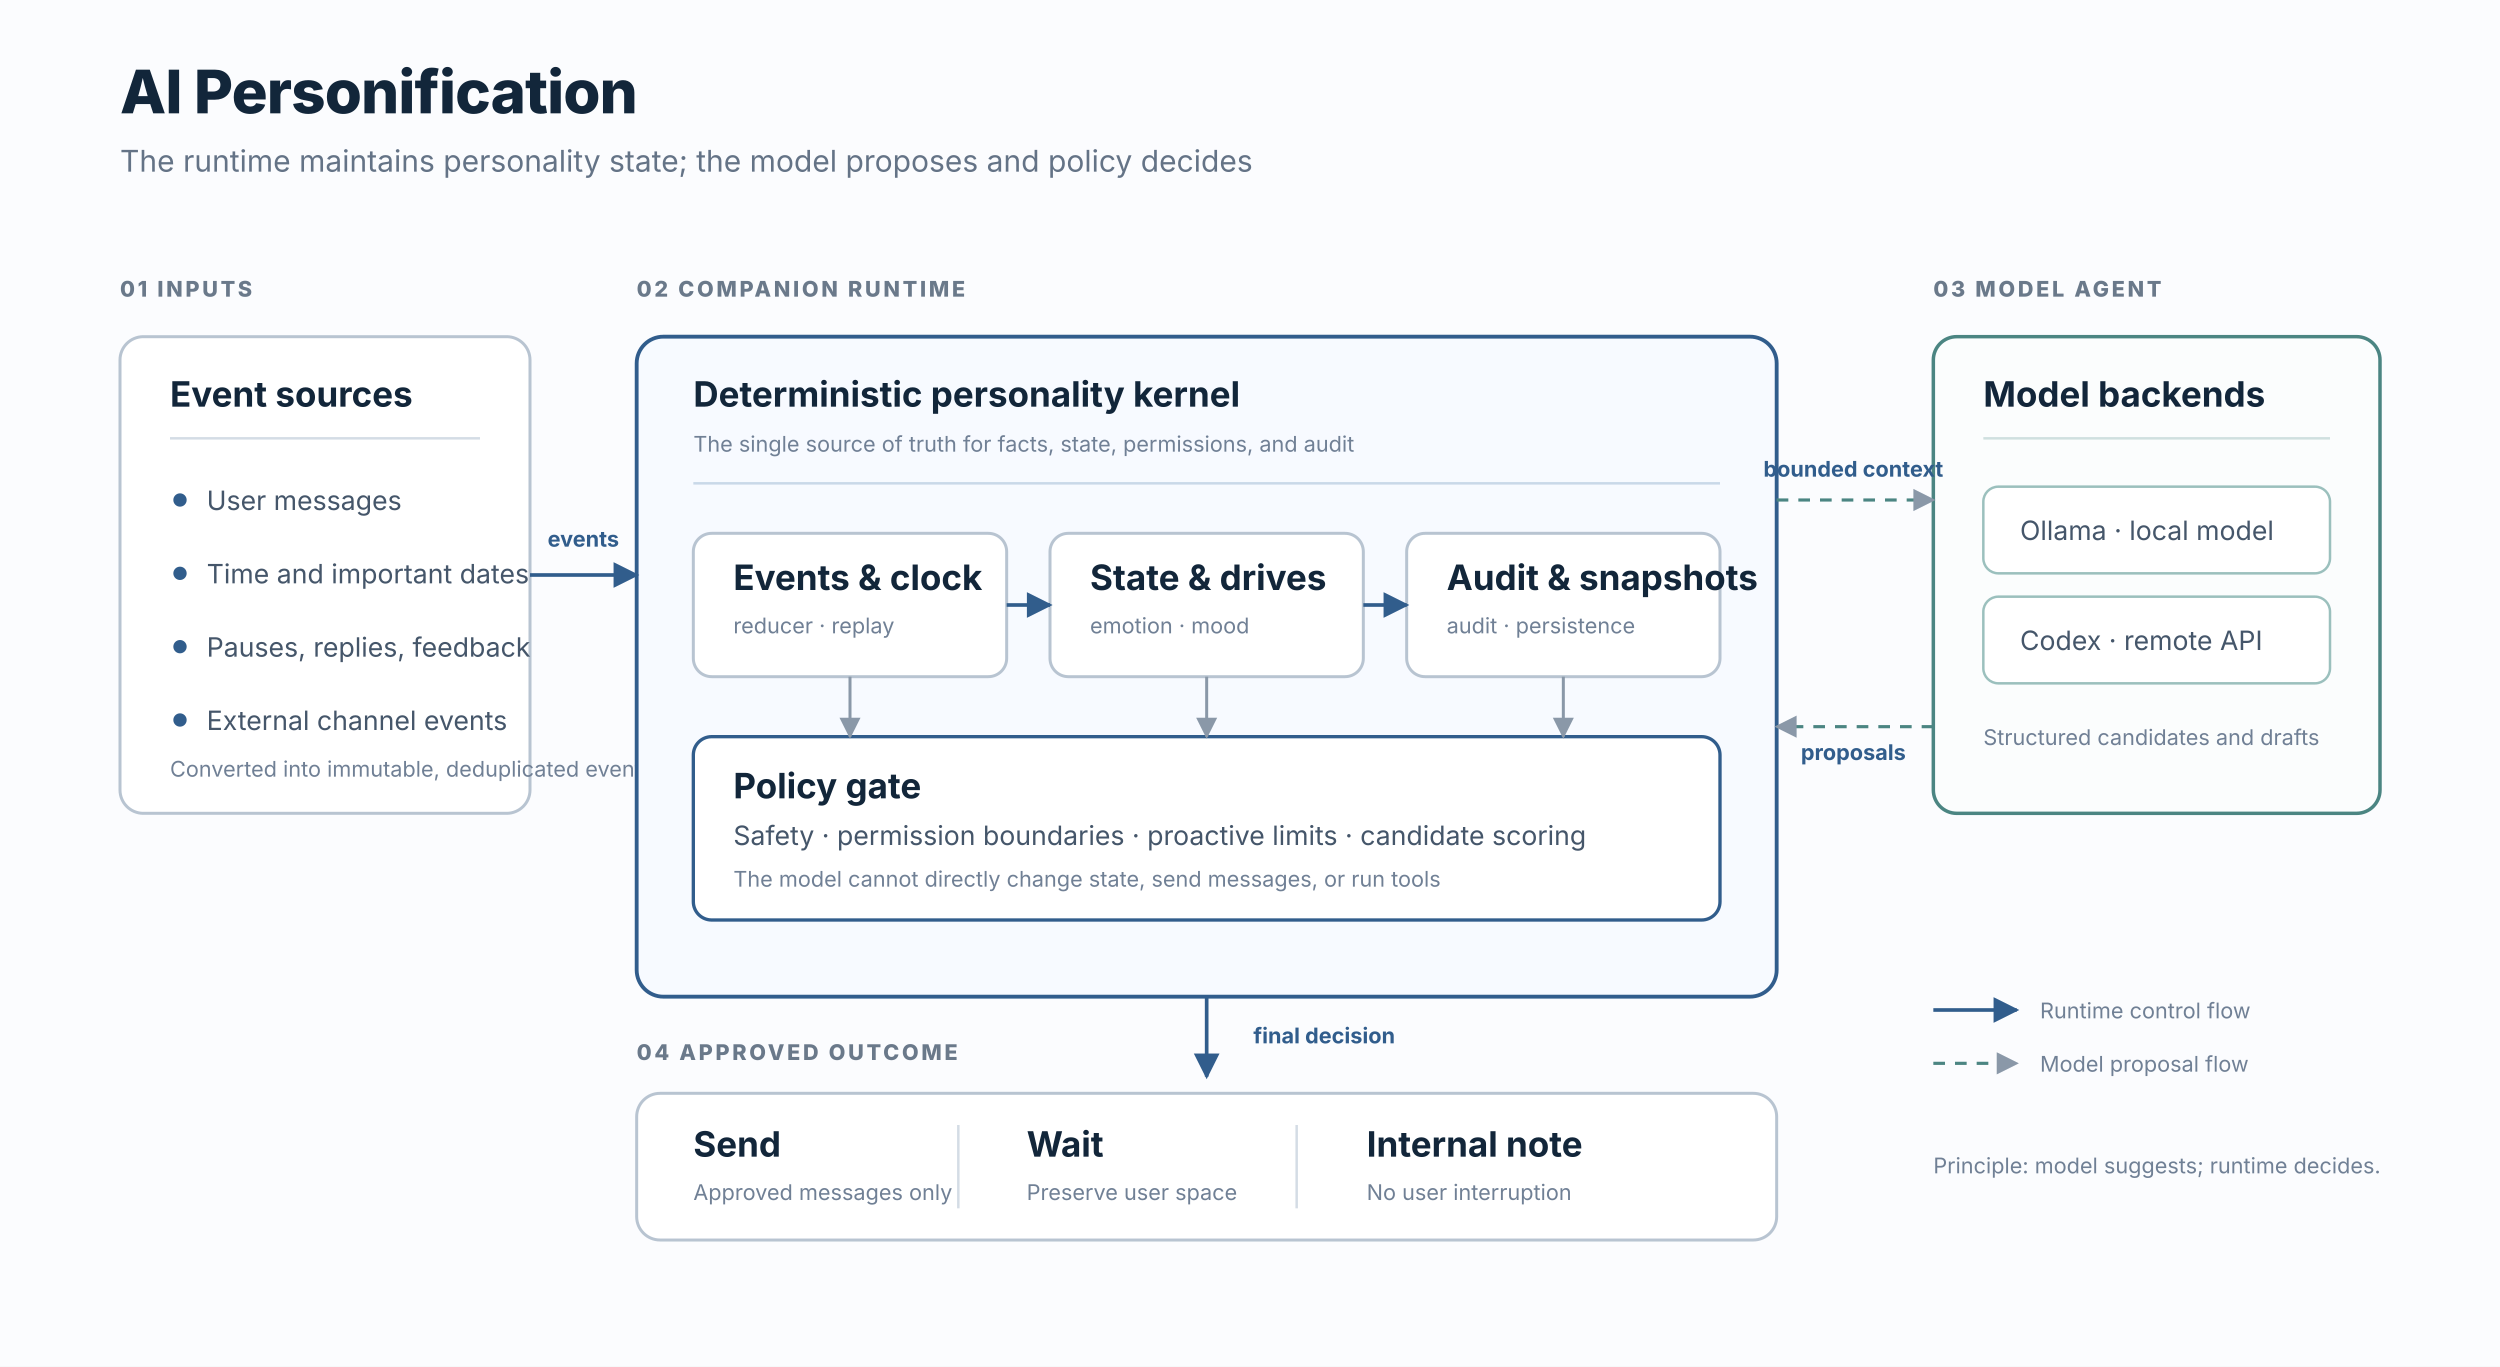
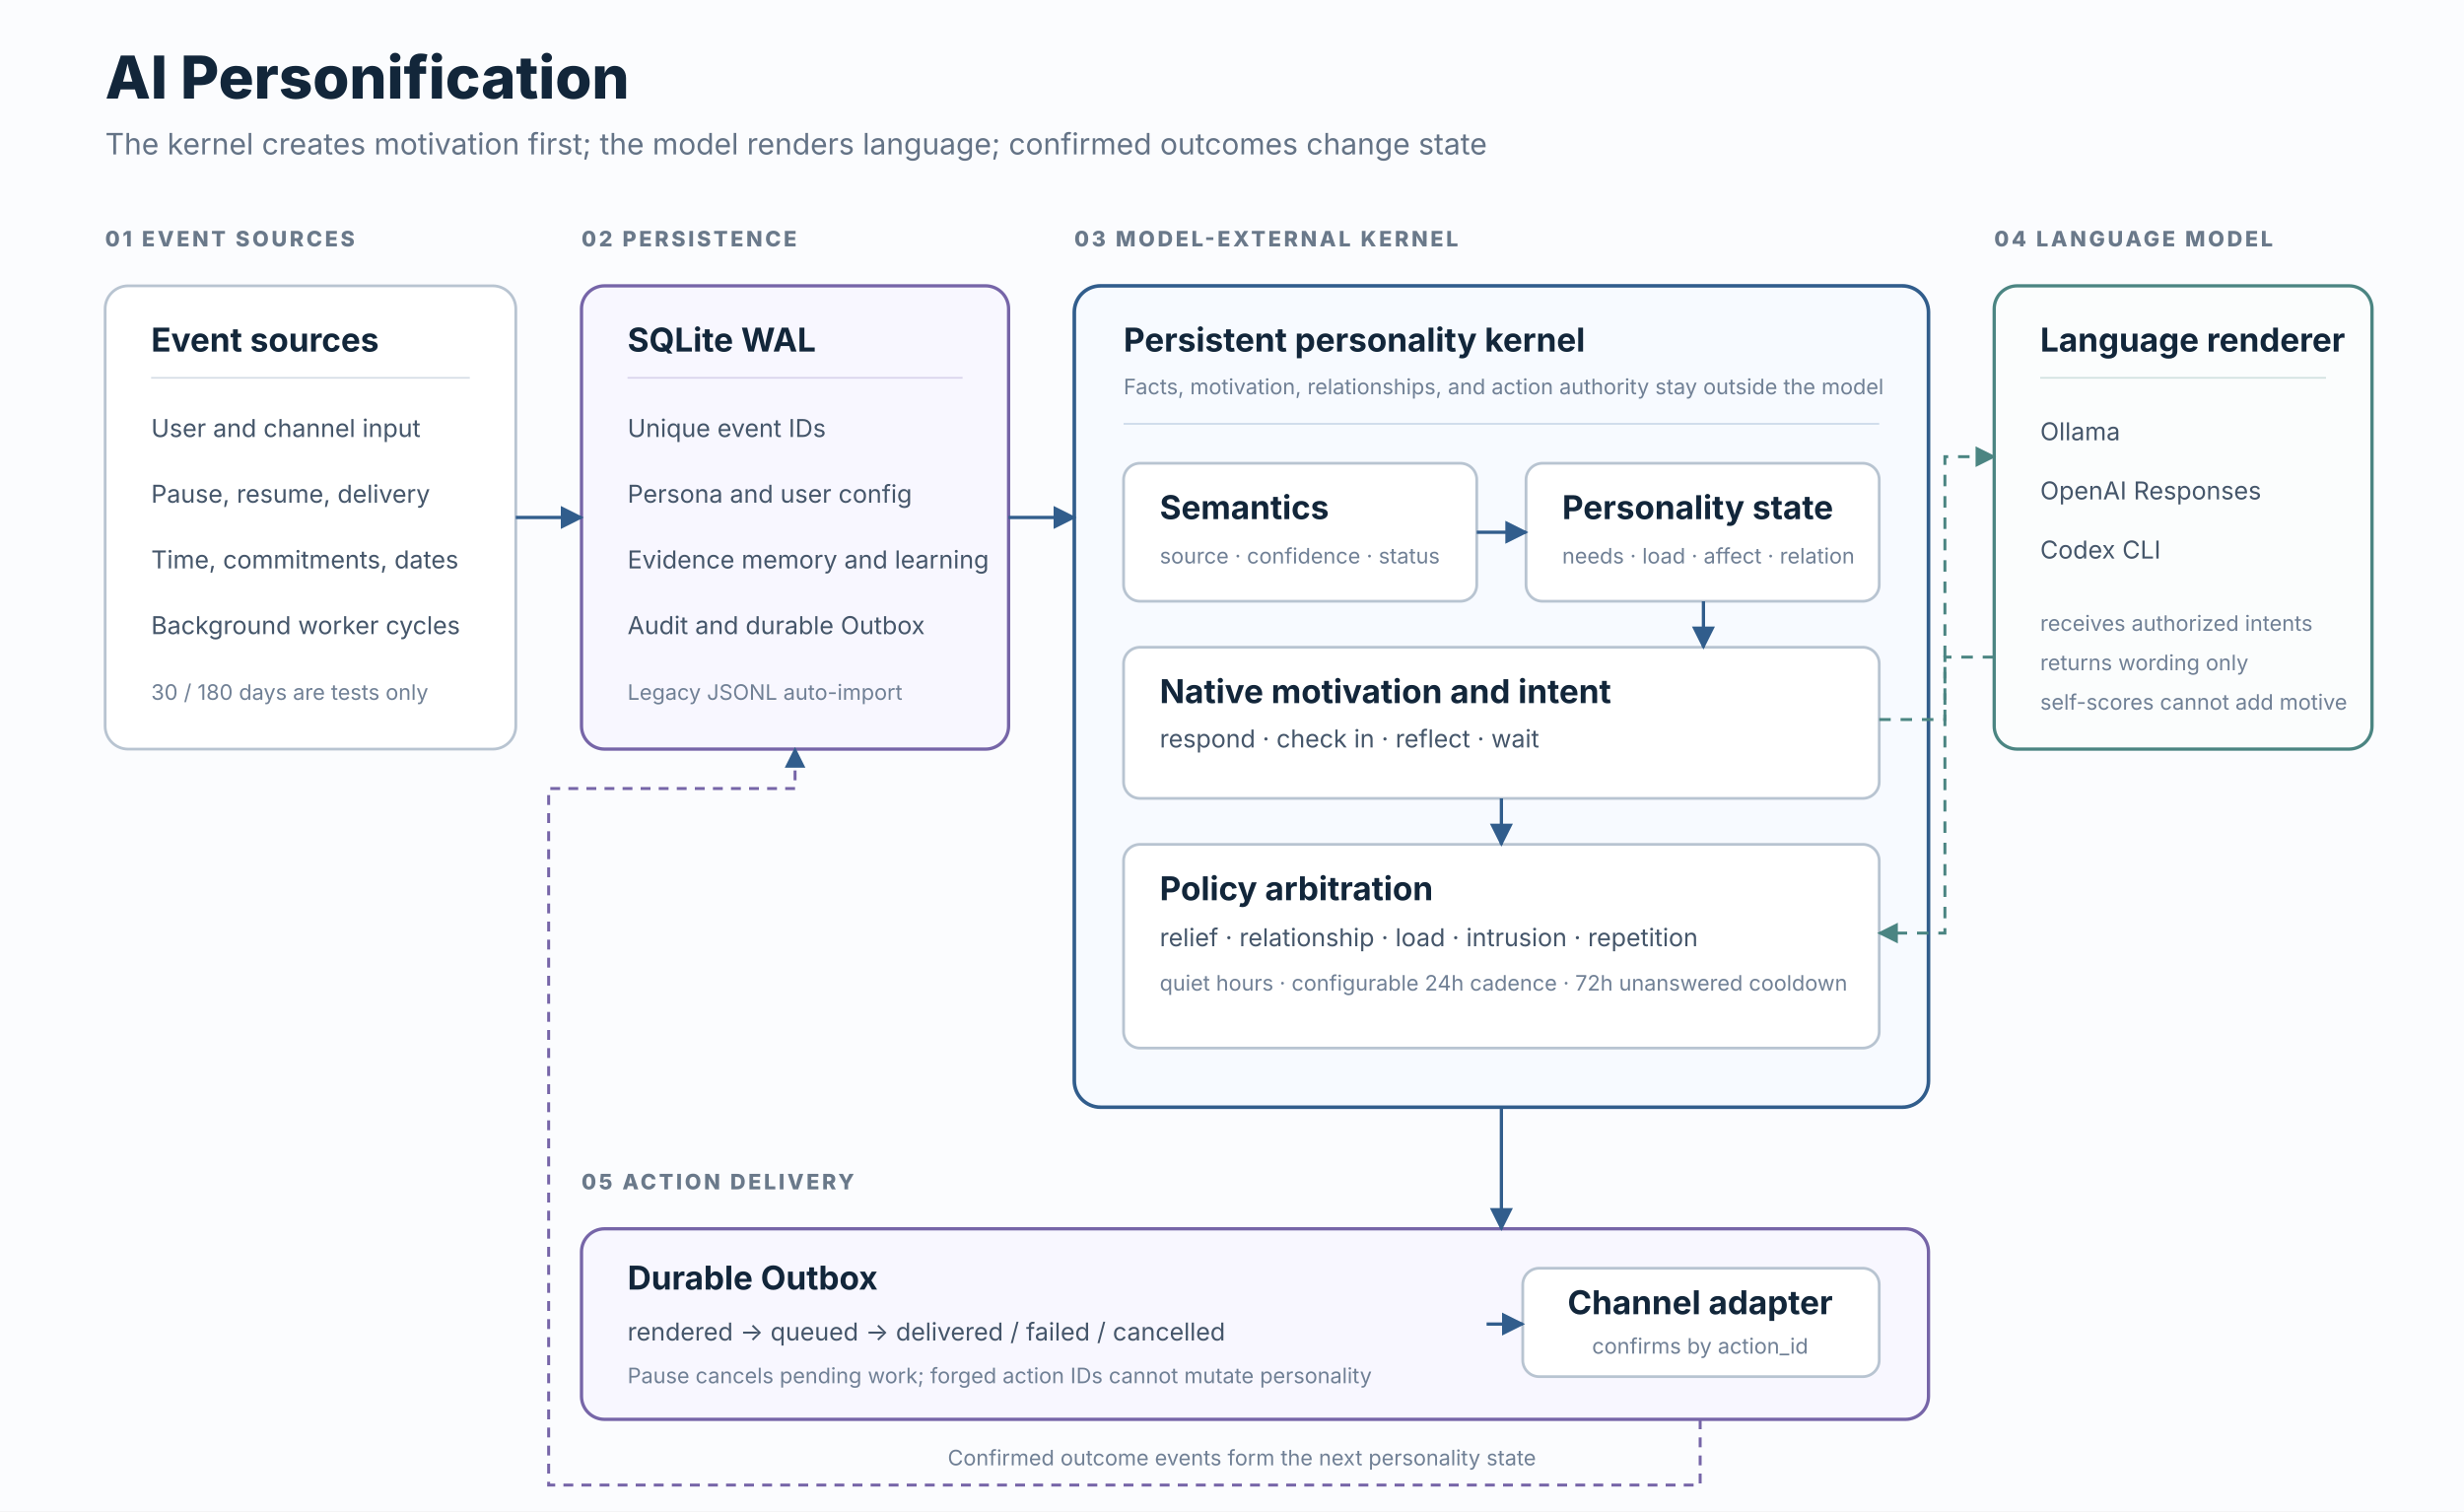
- <svg xmlns="http://www.w3.org/2000/svg" width="1500" height="820" viewBox="0 0 1500 820" role="img" aria-labelledby="title desc">
+ <svg xmlns="http://www.w3.org/2000/svg" width="1500" height="920" viewBox="0 0 1500 920" role="img" aria-labelledby="title desc">
  <defs>
-     <marker id="arrow" viewBox="0 0 10 10" refX="9" refY="5" markerWidth="7" markerHeight="7" orient="auto-start-reverse">
-       <path d="M 0 0 L 10 5 L 0 10 z" fill="#315d8c" />
+     <marker id="a" viewBox="0 0 10 10" refX="9" refY="5" markerWidth="7" markerHeight="7" orient="auto">
+       <path d="M0 0L10 5L0 10z" fill="#315d8c" />
    </marker>
-     <marker id="arrow-muted" viewBox="0 0 10 10" refX="9" refY="5" markerWidth="7" markerHeight="7" orient="auto-start-reverse">
-       <path d="M 0 0 L 10 5 L 0 10 z" fill="#8a98a8" />
+     <marker id="m" viewBox="0 0 10 10" refX="9" refY="5" markerWidth="7" markerHeight="7" orient="auto">
+       <path d="M0 0L10 5L0 10z" fill="#4b8582" />
    </marker>
-     <style>
-       .font { font-family: Inter, Arial, sans-serif; }
-       .title { font-size: 36px; font-weight: 760; letter-spacing: -0.5px; fill: #12263a; }
-       .subtitle { font-size: 18px; fill: #647386; }
-       .section { font-size: 13px; font-weight: 760; letter-spacing: 1.6px; fill: #6a798a; }
-       .heading { font-size: 21px; font-weight: 720; fill: #12263a; }
-       .body { font-size: 16px; fill: #45566a; }
-       .small { font-size: 13px; fill: #708095; }
-       .label { font-size: 13px; font-weight: 680; fill: #315d8c; }
-       .box { fill: #ffffff; stroke: #b8c4d1; stroke-width: 1.8; }
-       .runtime { fill: #f7faff; stroke: #315d8c; stroke-width: 2.3; }
-       .model { fill: #fbfdfd; stroke: #4b8582; stroke-width: 2.1; }
-       .accent { stroke: #315d8c; stroke-width: 2.2; fill: none; }
-       .muted-line { stroke: #8a98a8; stroke-width: 1.8; fill: none; }
-       .model-line { stroke: #4b8582; stroke-width: 1.9; fill: none; stroke-dasharray: 7 6; }
-     </style>
+     <style>.f{font-family:Inter,Arial,sans-serif}.t{font-size:36px;font-weight:760;fill:#12263a}.s{font-size:18px;fill:#647386}.sec{font-size:13px;font-weight:760;letter-spacing:1.6px;fill:#6a798a}.h{font-size:20px;font-weight:720;fill:#12263a}.b{font-size:15px;fill:#45566a}.sm{font-size:13px;fill:#708095}.box{fill:#fff;stroke:#b8c4d1;stroke-width:1.7}.rt{fill:#f7faff;stroke:#315d8c;stroke-width:2.2}.m{fill:#fbfdfd;stroke:#4b8582;stroke-width:2}.p{fill:#f8f7ff;stroke:#7665a8;stroke-width:2}.flow{stroke:#315d8c;stroke-width:2;fill:none;marker-end:url(#a)}.mf{stroke:#4b8582;stroke-width:1.8;fill:none;stroke-dasharray:7 6;marker-end:url(#m)}.fb{stroke:#7665a8;stroke-width:1.8;fill:none;stroke-dasharray:6 5;marker-end:url(#a)}</style>
  </defs>
-   <rect width="1500" height="820" fill="#fbfcfe" />
-   <g class="font">
-     <text x="72" y="68" class="title">AI Personification</text>
-     <text x="72" y="103" class="subtitle">The runtime maintains personality state; the model proposes and policy decides</text>
-     <text x="72" y="178" class="section">01  INPUTS</text>
-     <rect x="72" y="202" width="246" height="286" rx="14" class="box" />
-     <text x="102" y="244" class="heading">Event sources</text>
-     <line x1="102" y1="263" x2="288" y2="263" stroke="#d4dce5" stroke-width="1.5" />
-     <circle cx="108" cy="300" r="4" fill="#315d8c" />
-     <text x="124" y="306" class="body">User messages</text>
-     <circle cx="108" cy="344" r="4" fill="#315d8c" />
-     <text x="124" y="350" class="body">Time and important dates</text>
-     <circle cx="108" cy="388" r="4" fill="#315d8c" />
-     <text x="124" y="394" class="body">Pauses, replies, feedback</text>
-     <circle cx="108" cy="432" r="4" fill="#315d8c" />
-     <text x="124" y="438" class="body">External channel events</text>
-     <text x="102" y="466" class="small">Converted into immutable, deduplicated events</text>
-     <text x="382" y="178" class="section">02  COMPANION RUNTIME</text>
-     <rect x="382" y="202" width="684" height="396" rx="16" class="runtime" />
-     <text x="416" y="244" class="heading">Deterministic personality kernel</text>
-     <text x="416" y="271" class="small">The single source of truth for facts, state, permissions, and audit</text>
-     <line x1="416" y1="290" x2="1032" y2="290" stroke="#c9d8e8" stroke-width="1.5" />
-     <rect x="416" y="320" width="188" height="86" rx="11" class="box" />
-     <text x="440" y="354" class="heading">Events &amp; clock</text>
-     <text x="440" y="380" class="small">reducer · replay</text>
-     <rect x="630" y="320" width="188" height="86" rx="11" class="box" />
-     <text x="654" y="354" class="heading">State &amp; drives</text>
-     <text x="654" y="380" class="small">emotion · mood</text>
-     <rect x="844" y="320" width="188" height="86" rx="11" class="box" />
-     <text x="868" y="354" class="heading">Audit &amp; snapshots</text>
-     <text x="868" y="380" class="small">audit · persistence</text>
-     <path d="M604 363 H630" class="accent" marker-end="url(#arrow)" />
-     <path d="M818 363 H844" class="accent" marker-end="url(#arrow)" />
-     <rect x="416" y="442" width="616" height="110" rx="11" fill="#ffffff" stroke="#315d8c" stroke-width="2" />
-     <text x="440" y="479" class="heading">Policy gate</text>
-     <text x="440" y="507" class="body">Safety · permission boundaries · proactive limits · candidate scoring</text>
-     <text x="440" y="532" class="small">The model cannot directly change state, send messages, or run tools</text>
-     <path d="M510 406 V442" class="muted-line" marker-end="url(#arrow-muted)" />
-     <path d="M724 406 V442" class="muted-line" marker-end="url(#arrow-muted)" />
-     <path d="M938 406 V442" class="muted-line" marker-end="url(#arrow-muted)" />
-     <text x="1160" y="178" class="section">03  MODEL AGENT</text>
-     <rect x="1160" y="202" width="268" height="286" rx="14" class="model" />
-     <text x="1190" y="244" class="heading">Model backends</text>
-     <line x1="1190" y1="263" x2="1398" y2="263" stroke="#cfe0df" stroke-width="1.5" />
-     <rect x="1190" y="292" width="208" height="52" rx="9" fill="#ffffff" stroke="#9bc0bd" stroke-width="1.5" />
-     <text x="1212" y="324" class="body">Ollama · local model</text>
-     <rect x="1190" y="358" width="208" height="52" rx="9" fill="#ffffff" stroke="#9bc0bd" stroke-width="1.5" />
-     <text x="1212" y="390" class="body">Codex · remote API</text>
-     <text x="1190" y="447" class="small">Structured candidates and drafts</text>
-     <path d="M318 345 H382" class="accent" marker-end="url(#arrow)" />
-     <text x="350" y="328" text-anchor="middle" class="label">events</text>
-     <path d="M1066 300 H1120 V300 H1160" class="model-line" marker-end="url(#arrow-muted)" />
-     <text x="1112" y="286" text-anchor="middle" class="label">bounded context</text>
-     <path d="M1160 436 H1120 V436 H1066" class="model-line" marker-end="url(#arrow-muted)" />
-     <text x="1112" y="456" text-anchor="middle" class="label">proposals</text>
-     <path d="M724 598 V646" class="accent" marker-end="url(#arrow)" />
-     <text x="752" y="626" class="label">final decision</text>
-     <text x="382" y="636" class="section">04  APPROVED OUTCOME</text>
-     <rect x="382" y="656" width="684" height="88" rx="14" class="box" />
-     <text x="416" y="694" class="heading">Send</text>
-     <text x="416" y="720" class="small">Approved messages only</text>
-     <line x1="575" y1="675" x2="575" y2="725" stroke="#d4dce5" stroke-width="1.5" />
-     <text x="616" y="694" class="heading">Wait</text>
-     <text x="616" y="720" class="small">Preserve user space</text>
-     <line x1="778" y1="675" x2="778" y2="725" stroke="#d4dce5" stroke-width="1.5" />
-     <text x="820" y="694" class="heading">Internal note</text>
-     <text x="820" y="720" class="small">No user interruption</text>
-     <line x1="1160" y1="606" x2="1210" y2="606" class="accent" marker-end="url(#arrow)" />
-     <text x="1224" y="611" class="small">Runtime control flow</text>
-     <line x1="1160" y1="638" x2="1210" y2="638" class="model-line" marker-end="url(#arrow-muted)" />
-     <text x="1224" y="643" class="small">Model proposal flow</text>
-     <text x="1160" y="704" class="small">Principle: model suggests; runtime decides.</text>
+   <rect width="1500" height="920" fill="#fbfcfe" />
+   <g class="f">
+     <text x="64" y="60" class="t">AI Personification</text>
+     <text x="64" y="94" class="s">The kernel creates motivation first; the model renders language; confirmed outcomes change state</text>
+     <text x="64" y="150" class="sec">01  EVENT SOURCES</text>
+     <rect x="64" y="174" width="250" height="282" rx="14" class="box" />
+     <text x="92" y="214" class="h">Event sources</text>
+     <line x1="92" y1="230" x2="286" y2="230" stroke="#d4dce5" />
+     <text x="92" y="266" class="b">User and channel input</text>
+     <text x="92" y="306" class="b">Pause, resume, delivery</text>
+     <text x="92" y="346" class="b">Time, commitments, dates</text>
+     <text x="92" y="386" class="b">Background worker cycles</text>
+     <text x="92" y="426" class="sm">30 / 180 days are tests only</text>
+     <text x="354" y="150" class="sec">02  PERSISTENCE</text>
+     <rect x="354" y="174" width="260" height="282" rx="14" class="p" />
+     <text x="382" y="214" class="h">SQLite WAL</text>
+     <line x1="382" y1="230" x2="586" y2="230" stroke="#d8d2eb" />
+     <text x="382" y="266" class="b">Unique event IDs</text>
+     <text x="382" y="306" class="b">Persona and user config</text>
+     <text x="382" y="346" class="b">Evidence memory and learning</text>
+     <text x="382" y="386" class="b">Audit and durable Outbox</text>
+     <text x="382" y="426" class="sm">Legacy JSONL auto-import</text>
+     <text x="654" y="150" class="sec">03  MODEL-EXTERNAL KERNEL</text>
+     <rect x="654" y="174" width="520" height="500" rx="16" class="rt" />
+     <text x="684" y="214" class="h">Persistent personality kernel</text>
+     <text x="684" y="240" class="sm">Facts, motivation, relationships, and action authority stay outside the model</text>
+     <line x1="684" y1="258" x2="1144" y2="258" stroke="#c9d8e8" />
+     <rect x="684" y="282" width="215" height="84" rx="10" class="box" />
+     <text x="706" y="316" class="h">Semantics</text>
+     <text x="706" y="343" class="sm">source · confidence · status</text>
+     <rect x="929" y="282" width="215" height="84" rx="10" class="box" />
+     <text x="951" y="316" class="h">Personality state</text>
+     <text x="951" y="343" class="sm">needs · load · affect · relation</text>
+     <path d="M899 324H929" class="flow" />
+     <rect x="684" y="394" width="460" height="92" rx="10" class="box" />
+     <text x="706" y="428" class="h">Native motivation and intent</text>
+     <text x="706" y="455" class="b">respond · check in · reflect · wait</text>
+     <path d="M1037 366V394" class="flow" />
+     <rect x="684" y="514" width="460" height="124" rx="10" class="box" />
+     <text x="706" y="548" class="h">Policy arbitration</text>
+     <text x="706" y="576" class="b">relief · relationship · load · intrusion · repetition</text>
+     <text x="706" y="603" class="sm">quiet hours · configurable 24h cadence · 72h unanswered cooldown</text>
+     <path d="M914 486V514" class="flow" />
+     <text x="1214" y="150" class="sec">04  LANGUAGE MODEL</text>
+     <rect x="1214" y="174" width="230" height="282" rx="14" class="m" />
+     <text x="1242" y="214" class="h">Language renderer</text>
+     <line x1="1242" y1="230" x2="1416" y2="230" stroke="#cfe0df" />
+     <text x="1242" y="268" class="b">Ollama</text>
+     <text x="1242" y="304" class="b">OpenAI Responses</text>
+     <text x="1242" y="340" class="b">Codex CLI</text>
+     <text x="1242" y="384" class="sm">receives authorized intents</text>
+     <text x="1242" y="408" class="sm">returns wording only</text>
+     <text x="1242" y="432" class="sm">self-scores cannot add motive</text>
+     <path d="M1144 438H1184V278H1214" class="mf" />
+     <path d="M1214 400H1184V568H1144" class="mf" />
+     <path d="M314 315H354" class="flow" />
+     <path d="M614 315H654" class="flow" />
+     <text x="354" y="724" class="sec">05  ACTION DELIVERY</text>
+     <rect x="354" y="748" width="820" height="116" rx="14" class="p" />
+     <text x="382" y="785" class="h">Durable Outbox</text>
+     <text x="382" y="816" class="b">rendered → queued → delivered / failed / cancelled</text>
+     <text x="382" y="842" class="sm">Pause cancels pending work; forged action IDs cannot mutate personality</text>
+     <rect x="927" y="772" width="217" height="66" rx="10" class="box" />
+     <text x="1035" y="800" text-anchor="middle" class="h">Channel adapter</text>
+     <text x="1035" y="824" text-anchor="middle" class="sm">confirms by action_id</text>
+     <path d="M914 674V748" class="flow" />
+     <path d="M905 806H927" class="flow" />
+     <path d="M1035 864V904H334V480H484V456" class="fb" />
+     <text x="756" y="892" text-anchor="middle" class="sm">Confirmed outcome events form the next personality state</text>
  </g>
</svg>
